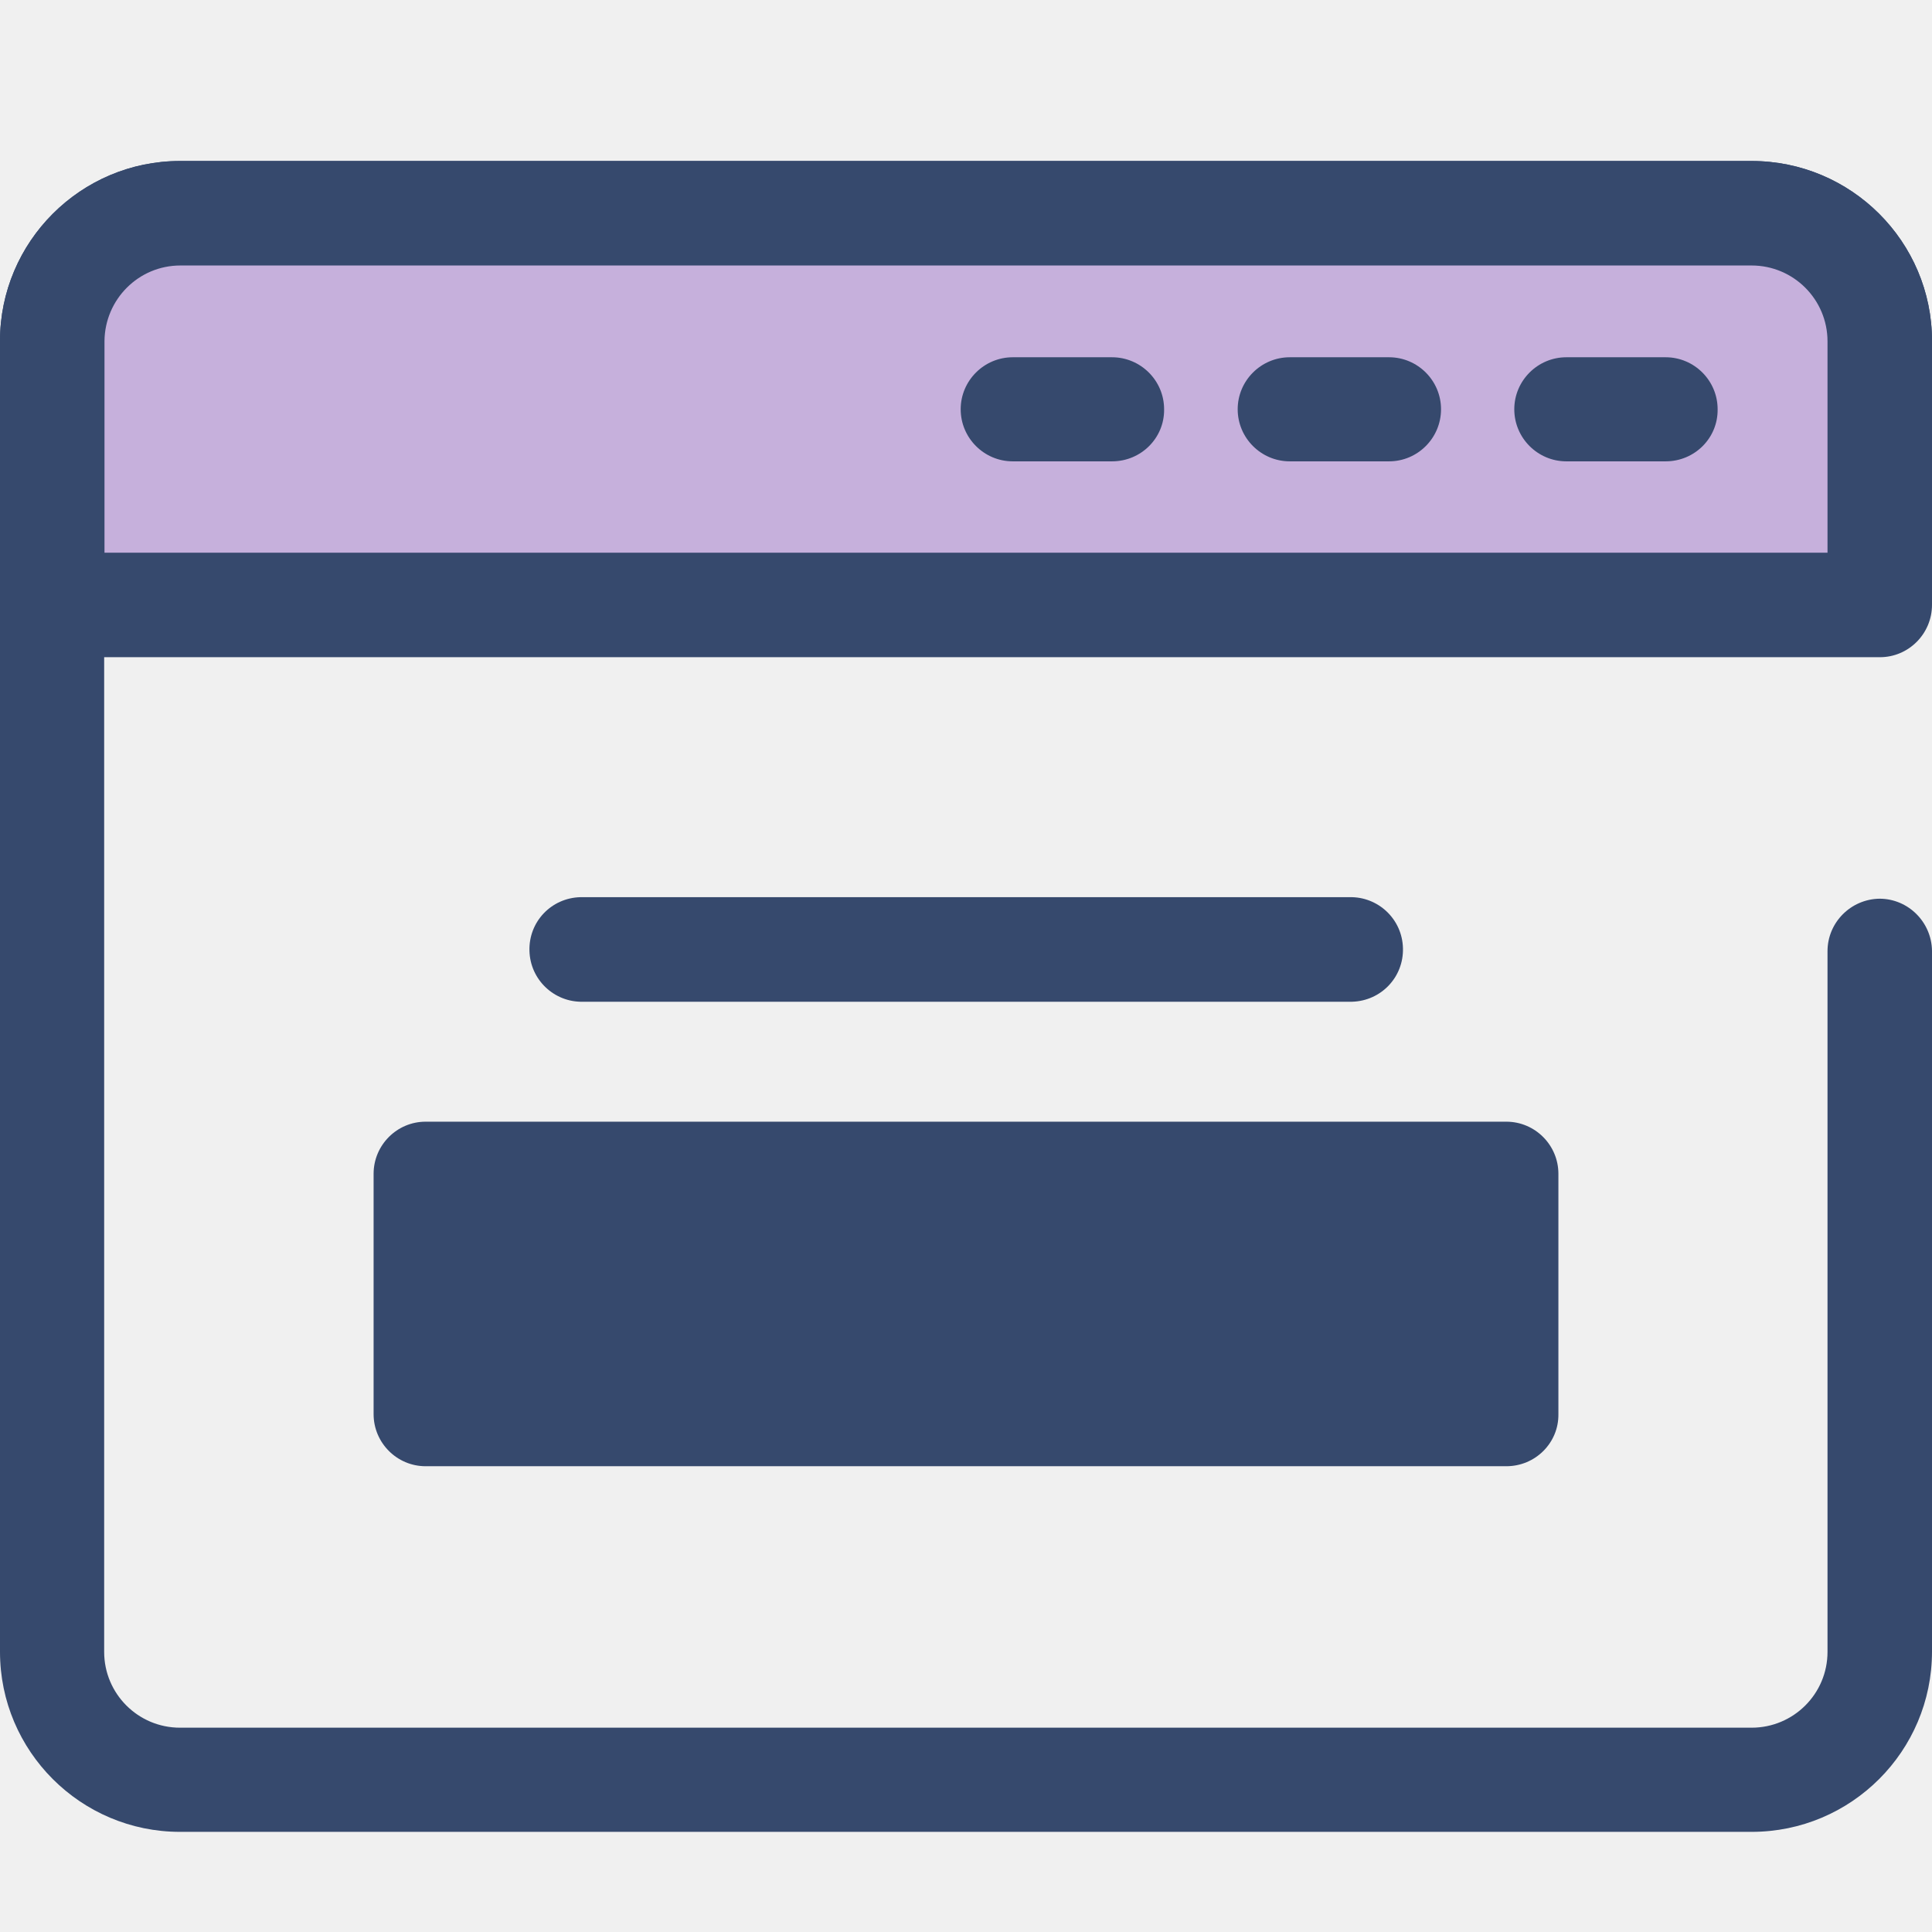
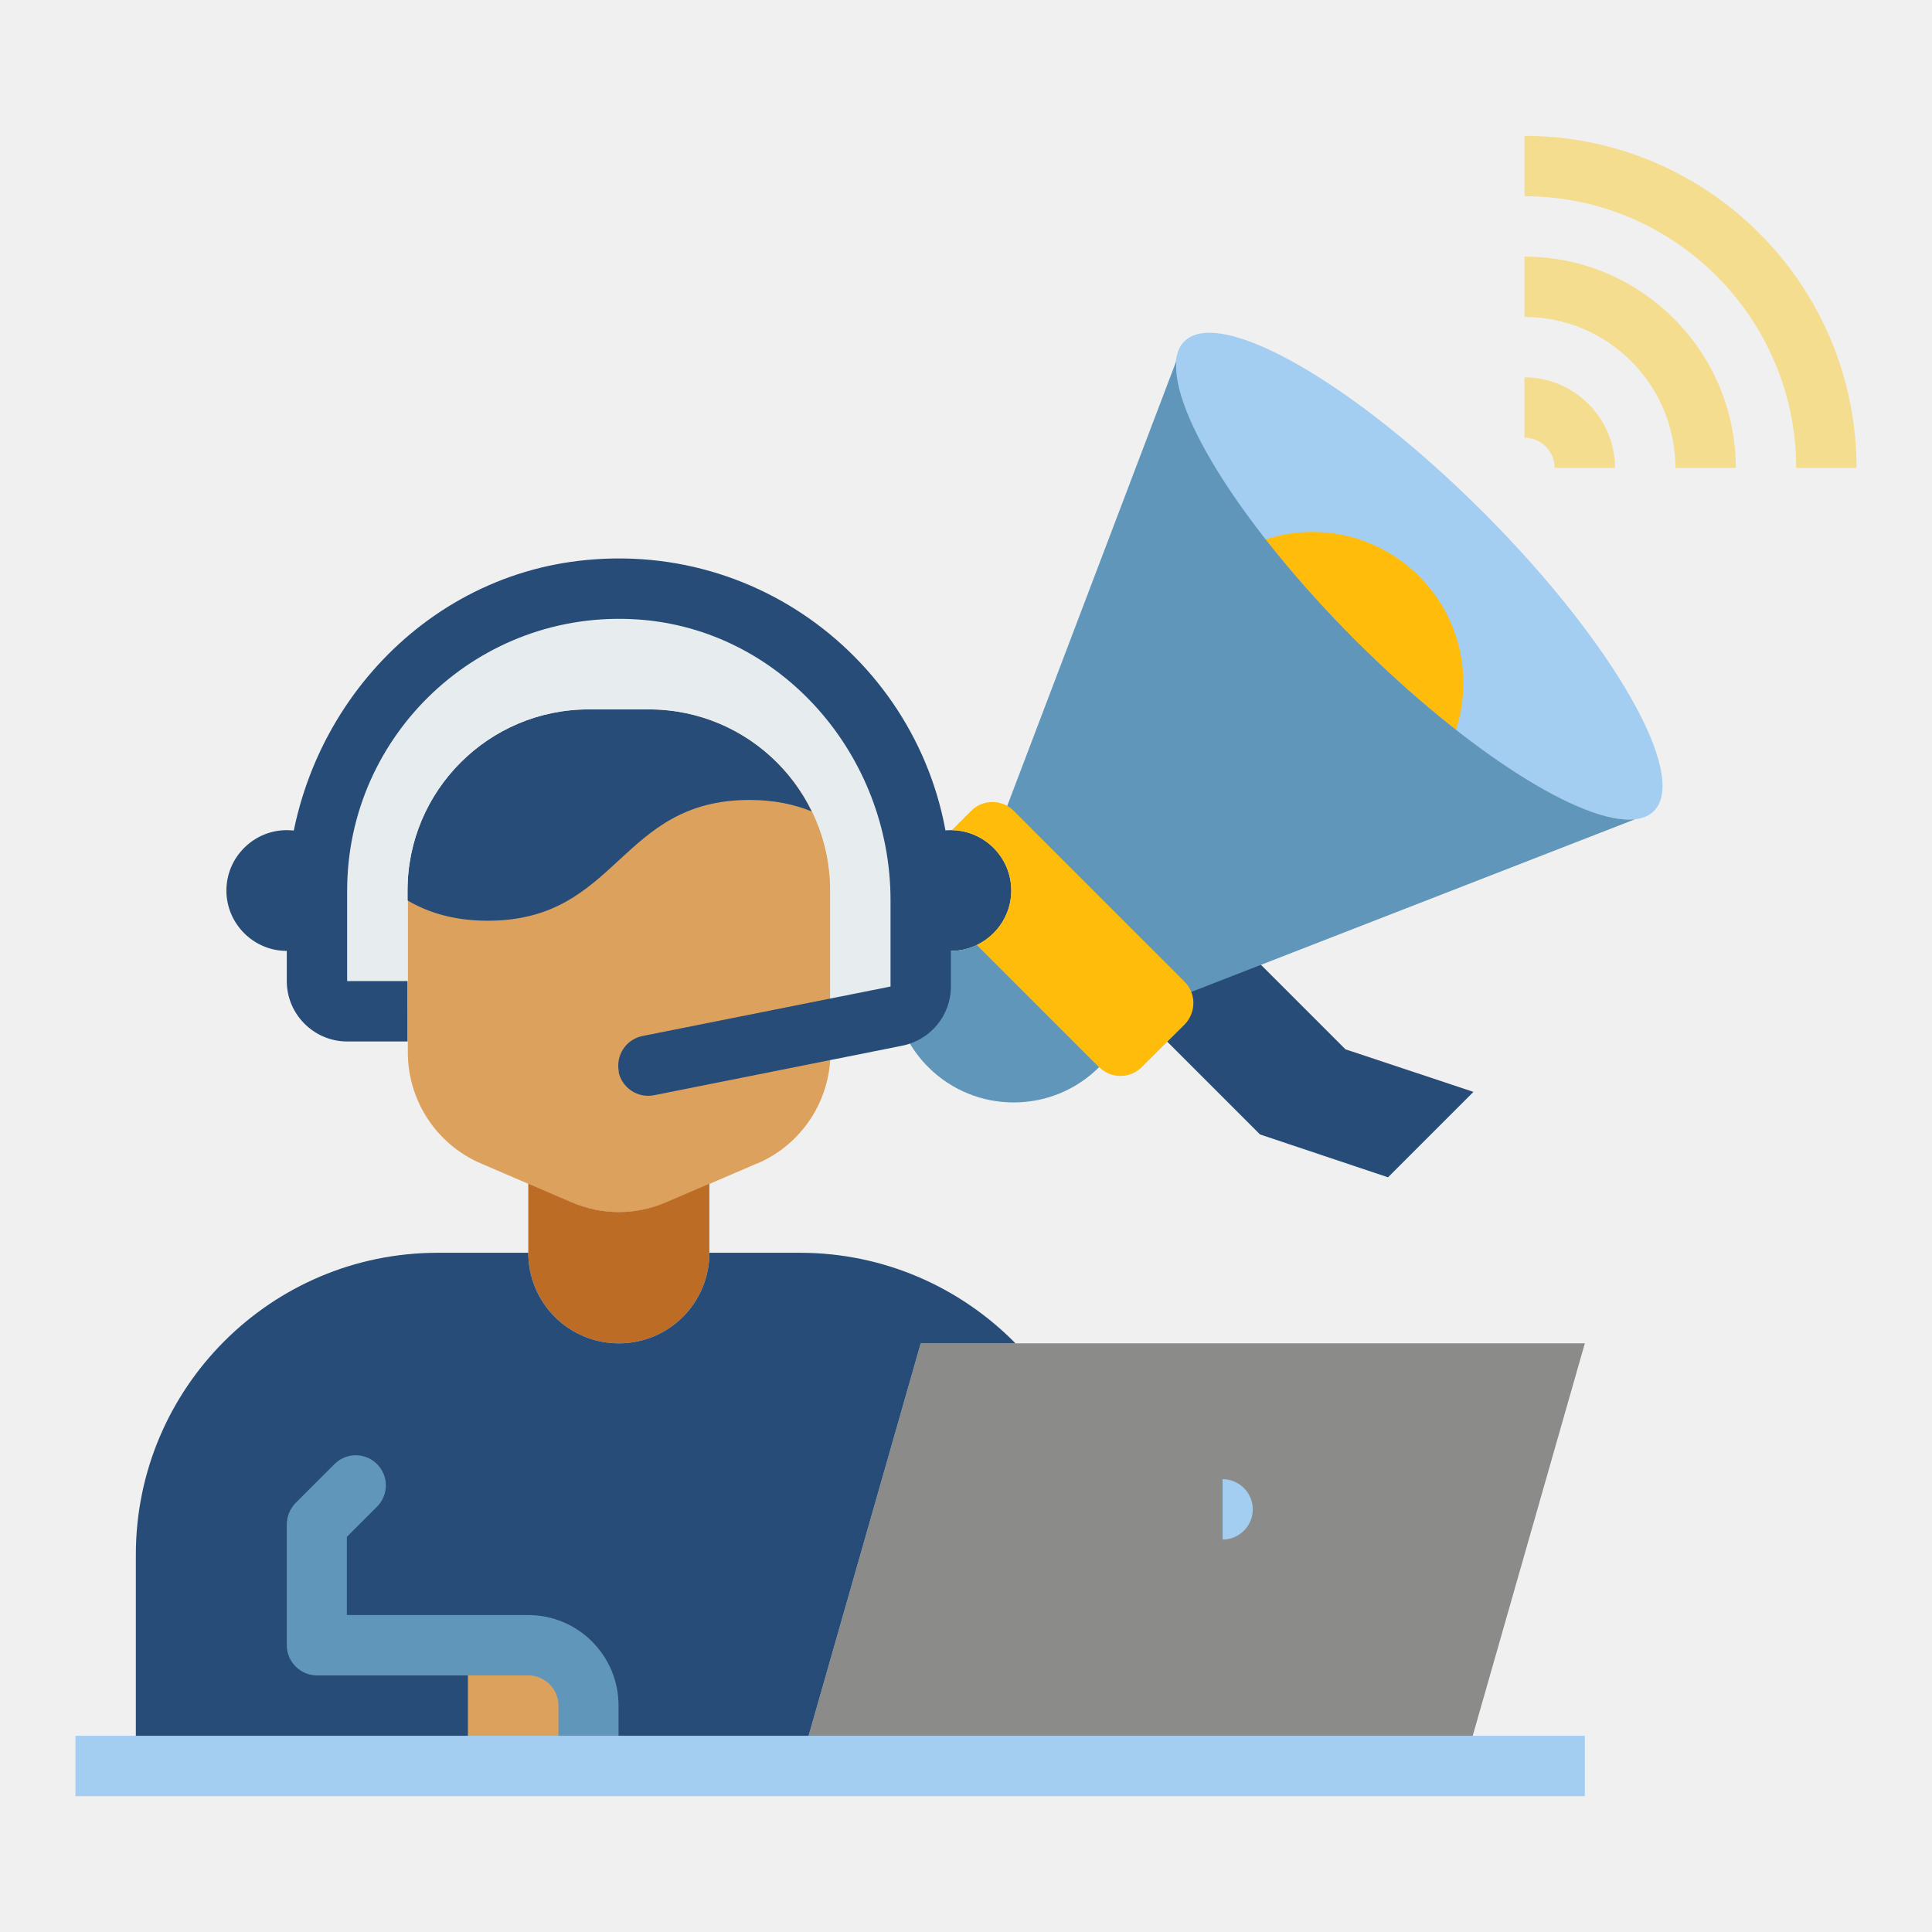
- <svg xmlns="http://www.w3.org/2000/svg" width="24" height="24" viewBox="0 0 24 24" fill="none">
-   <g clip-path="url(#clip0_15_21)">
-     <path d="M21.759 22.756H2.236C1.003 22.756 0 21.753 0 20.52V4.236C0 3.003 1.003 2 2.236 2H21.759C22.997 2 24 3.003 24 4.236C24 4.592 23.709 4.883 23.353 4.888C22.997 4.888 22.706 4.597 22.702 4.241C22.702 3.72 22.28 3.303 21.759 3.298H2.236C1.716 3.298 1.298 3.72 1.294 4.241V20.52C1.294 21.041 1.716 21.462 2.236 21.462H21.759C22.28 21.462 22.702 21.041 22.702 20.52V11.816C22.702 11.459 22.992 11.169 23.348 11.164C23.705 11.164 23.995 11.455 24 11.811V20.516C24 21.753 22.997 22.756 21.759 22.756Z" fill="#36496D" />
-     <path d="M0.647 4.236V7.512H23.349V4.236C23.349 3.359 22.636 2.647 21.759 2.647H2.236C1.359 2.647 0.647 3.359 0.647 4.236Z" fill="#C6B0DC" />
-     <path d="M23.353 8.164H0.647C0.291 8.164 0 7.873 0 7.517V4.236C0 3.003 1.003 2 2.236 2H21.759C22.997 2 24 3.003 24 4.236V7.513C24 7.873 23.709 8.164 23.353 8.164ZM1.298 6.866H22.702V4.241C22.702 3.72 22.28 3.298 21.759 3.298H2.241C1.72 3.298 1.303 3.72 1.298 4.236V6.866V6.866Z" fill="#36496D" />
-     <path d="M13.814 5.731H12.581C12.225 5.731 11.934 5.441 11.934 5.084C11.934 4.728 12.225 4.438 12.581 4.438H13.814C14.17 4.438 14.461 4.728 14.461 5.084C14.466 5.441 14.175 5.731 13.814 5.731ZM17.255 5.731H16.022C15.666 5.731 15.375 5.441 15.375 5.084C15.375 4.728 15.666 4.438 16.022 4.438H17.255C17.611 4.438 17.901 4.728 17.901 5.084C17.901 5.441 17.611 5.731 17.255 5.731ZM20.691 5.731H19.458C19.102 5.731 18.811 5.441 18.811 5.084C18.811 4.728 19.102 4.438 19.458 4.438H20.691C21.047 4.438 21.337 4.728 21.337 5.084C21.342 5.441 21.052 5.731 20.691 5.731Z" fill="#36496D" />
-     <path d="M5.288 14.586H18.713V17.567H5.288V14.586Z" fill="#36496D" />
-     <path d="M18.712 18.214H5.287C4.931 18.214 4.641 17.923 4.641 17.567V14.581C4.641 14.225 4.931 13.934 5.287 13.934H18.712C19.069 13.934 19.359 14.225 19.359 14.581V17.567C19.364 17.923 19.073 18.214 18.712 18.214ZM5.934 16.92H18.066V15.233H5.934V16.92V16.92ZM16.758 12.444H7.242C6.886 12.453 6.586 12.172 6.577 11.811C6.567 11.45 6.848 11.155 7.209 11.145H16.762C17.119 11.136 17.419 11.417 17.428 11.778C17.438 12.139 17.156 12.434 16.795 12.444H16.758Z" fill="#36496D" />
-   </g>
+ <svg xmlns="http://www.w3.org/2000/svg" width="800px" height="800px" viewBox="0 0 64 64" data-name="Layer 1" id="Layer_1">
  <defs>
-     <clipPath id="clip0_15_21">
-       <rect width="24" height="20.756" fill="white" transform="translate(0 2)" />
-     </clipPath>
+     <style>
+       .cls-1 {
+         fill: #f5dd90;
+       }
+ 
+       .cls-2 {
+         fill: #e7ecef;
+       }
+ 
+       .cls-3 {
+         fill: #ffbc0a;
+       }
+ 
+       .cls-4 {
+         fill: #8b8c89;
+       }
+ 
+       .cls-5 {
+         fill: #bc6c25;
+       }
+ 
+       .cls-6 {
+         fill: #a3cef1;
+       }
+ 
+       .cls-7 {
+         fill: #dda15e;
+       }
+ 
+       .cls-8 {
+         fill: #6096ba;
+       }
+ 
+       .cls-9 {
+         fill: #274c77;
+       }
+     </style>
  </defs>
+   <polygon class="cls-9" points="37.5 33.34 41.74 37.58 45.98 39 48.81 36.17 44.57 34.76 40.89 31.08 38.91 31.93 37.5 33.34" />
+   <polyline class="cls-4" points="26.5 58.5 30.5 44.5 52.5 44.5 48.5 58.5" />
+   <path class="cls-9" d="M30.5,31.23c.29,.17,.64,.27,1,.27,1.1,0,2-.9,2-2s-.9-2-2-2c-.42,0-.81,.13-1.14,.36" />
+   <path class="cls-7" d="M25.08,38.54l-3,1.29c-1.01,.43-2.15,.43-3.15,0l-3-1.29c-1.47-.63-2.42-2.08-2.42-3.68v-5.36c0-3.31,2.69-6,6-6h2c3.31,0,6,2.69,6,6v5.36c0,1.6-.95,3.05-2.42,3.68Z" />
+   <ellipse class="cls-6" cx="47.01" cy="19.09" rx="3" ry="11" transform="translate(.27 38.83) rotate(-45)" />
+   <path class="cls-6" d="M40.5,49c.55,0,1,.45,1,1s-.45,1-1,1v-2Z" />
+   <path class="cls-9" d="M10.5,31.23c-.29,.17-.64,.27-1,.27-1.1,0-2-.9-2-2s.9-2,2-2c.42,0,.81,.13,1.14,.36" />
+   <path class="cls-5" d="M23.5,41.5c0,1.66-1.34,3-3,3s-3-1.34-3-3v-2.29l1.42,.61c1.01,.44,2.15,.44,3.16,0l1.42-.61v2.29Z" />
+   <path class="cls-9" d="M26.5,58.5l4-14h3.14c-1.82-1.85-4.35-3-7.14-3h-3c0,1.66-1.34,3-3,3s-3-1.34-3-3h-3c-5.52,0-10,4.48-10,10v7H26.5Z" />
+   <path class="cls-7" d="M19.5,58.5v-2c0-1.1-.9-2-2-2h-2v4h4Z" />
+   <path class="cls-8" d="M20.5,58.5h-2v-2c0-.55-.45-1-1-1h-7c-.55,0-1-.45-1-1v-4c0-.27,.11-.52,.29-.71l1.29-1.29c.39-.39,1.02-.39,1.41,0h0c.39,.39,.39,1.02,0,1.41l-1,1v2.59h6c1.66,0,3,1.34,3,3v2Z" />
+   <rect class="cls-6" height="2" width="50" x="2.5" y="57.5" />
+   <path class="cls-9" d="M26.9,26.88h-.01c-.57-.23-1.23-.38-2.06-.38-4.33,0-4.33,4-8.67,4-1.13,0-1.97-.27-2.66-.67v-.33c0-3.31,2.69-6,6-6h2c2.37,0,4.42,1.38,5.39,3.38h.01Z" />
+   <path class="cls-3" d="M41.92,17.87c1.74-.57,3.71-.16,5.09,1.22s1.78,3.35,1.22,5.09h0c-1.08-.85-2.21-1.85-3.34-2.97-1.12-1.13-2.12-2.26-2.97-3.34h0Z" />
+   <path class="cls-8" d="M32.87,28l6.1-16.05h0c-.18,1.73,2.22,5.54,5.93,9.26,3.72,3.71,7.53,6.11,9.25,5.93h.01s-15.65,6.09-15.65,6.09l-5.63-5.23Z" />
+   <path class="cls-1" d="M53.5,15.5h-2c0-.55-.45-1-1-1v-2c1.65,0,3,1.35,3,3Z" />
+   <path class="cls-1" d="M57.5,15.5h-2c0-2.76-2.24-5-5-5v-2c3.86,0,7,3.14,7,7Z" />
+   <path class="cls-1" d="M61.5,15.5h-2c0-4.96-4.04-9-9-9v-2c6.07,0,11,4.93,11,11Z" />
+   <path class="cls-3" d="M31.53,27.5l.64-.64c.39-.39,1.02-.39,1.41,0l5.66,5.66c.39,.39,.39,1.02,0,1.42l-1.42,1.41c-.39,.39-1.02,.39-1.41,0l-4.05-4.05c.67-.32,1.14-1.01,1.14-1.8,0-1.09-.88-1.98-1.97-2Z" />
+   <path class="cls-8" d="M30.5,31.23v1.45c0,.47-.32,.87-.76,.97,.18,.62,.52,1.21,1.01,1.7,1.56,1.56,4.1,1.56,5.66,0l-4.05-4.05c-.26,.13-.55,.2-.86,.2-.36,0-.71-.1-1-.27Z" />
+   <path class="cls-2" d="M27.5,34.1l2.2-.44c.46-.09,.8-.5,.8-.98v-3.18c0-2.76-1.12-5.26-2.93-7.07s-4.31-2.93-7.07-2.93c-5.52,0-10,4.48-10,10v3c0,.55,.45,1,1,1h2v-4c0-3.31,2.69-6,6-6h2c3.31,0,6,2.69,6,6v4.6Z" />
+   <path class="cls-9" d="M20.5,35.5h0c-.11-.54,.24-1.07,.78-1.18l8.22-1.64v-2.86c0-4.79-3.61-8.98-8.38-9.3-5.24-.35-9.62,3.81-9.62,8.98v3h2v2h-2c-1.1,0-2-.9-2-2v-2.68c0-5.72,4.24-10.74,9.94-11.27,6.54-.62,12.06,4.53,12.06,10.95v3.18c0,.95-.67,1.77-1.61,1.96l-8.22,1.64c-.54,.11-1.07-.24-1.18-.78Z" />
</svg>
